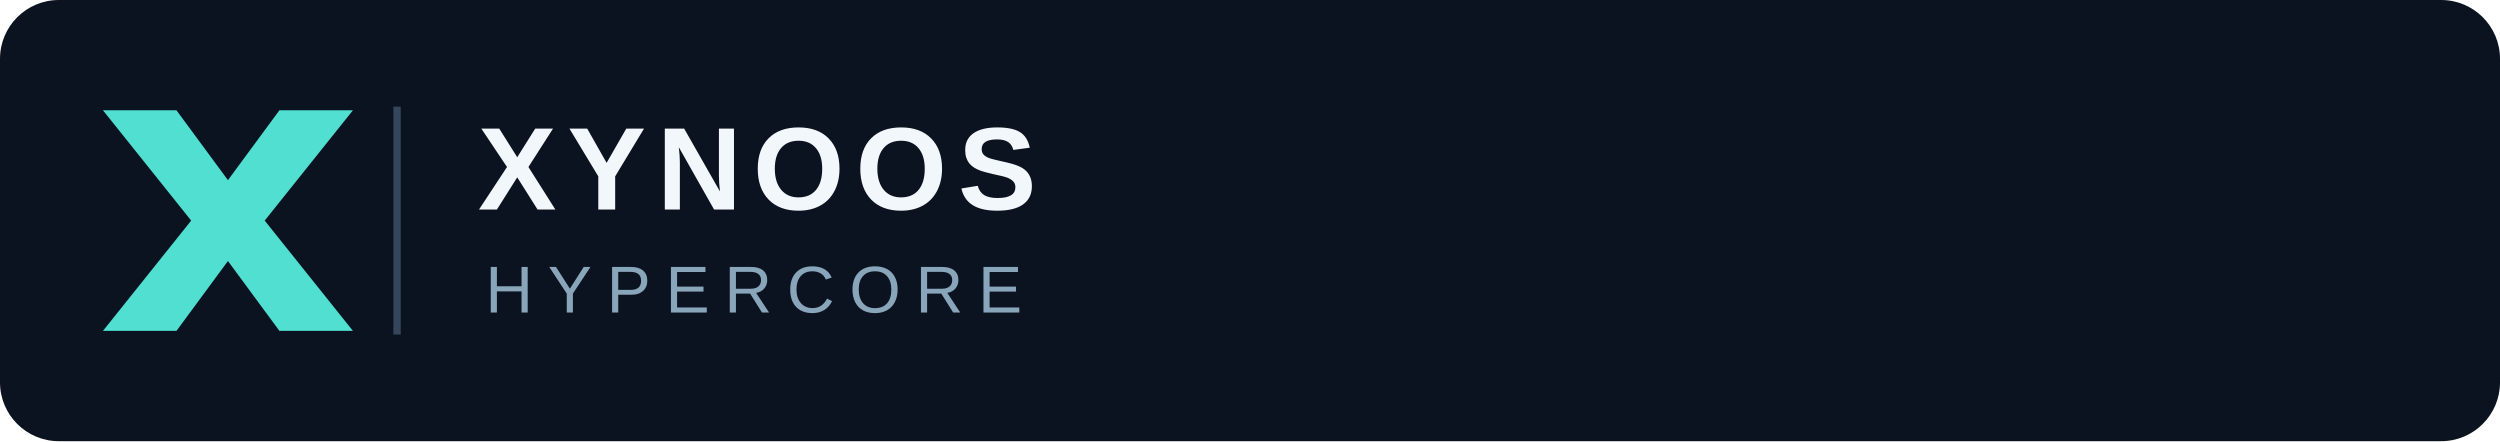
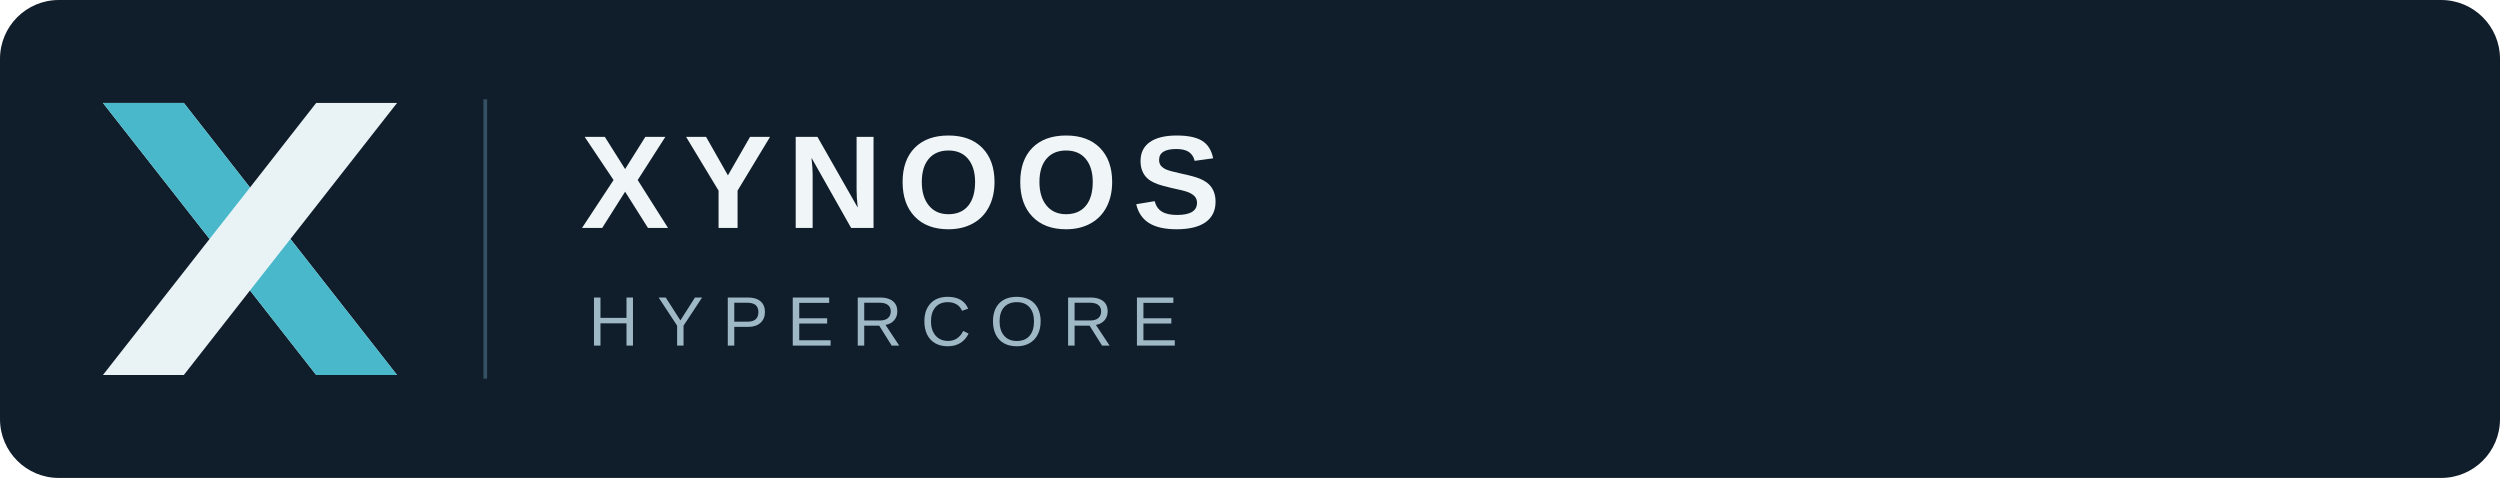
- <svg xmlns="http://www.w3.org/2000/svg" width="680" height="120" viewBox="0 0 680 120" role="img" aria-labelledby="title">
-   <rect width="680" height="120" rx="16" fill="#0b1220" />
-   <path d="M28 30h20l14 19 14-19h20L72 60l24 30H76L62 71 48 90H28l24-30z" fill="#50dfd1" />
-   <path d="M108 29v62" stroke="#33465c" stroke-width="2" />
-   <text x="130" y="57" fill="#f1f7fa" font-family="Arial, sans-serif" font-size="32" font-weight="700" letter-spacing="3">XYNOOS</text>
-   <text x="132" y="85" fill="#89a5ba" font-family="Arial, sans-serif" font-size="18" letter-spacing="4">HYPERCORE</text>
+ <svg xmlns="http://www.w3.org/2000/svg" viewBox="0 0 680 130" role="img" aria-labelledby="title">
+   <rect width="680" height="130" rx="16" fill="#101d2a" />
+   <g transform="translate(28 28)">
+     <path d="M0 0h22l18 23L58 0h22L51 37l29 37H58L40 51 22 74H0l29-37z" fill="#e9f3f6" />
+     <path d="M0 0h22l18 23-11 14zM58 74 40 51l11-14 29 37z" fill="#48b8ca" />
+   </g>
+   <path d="M132 27v76" stroke="#345062" />
+   <text x="158" y="62" fill="#f0f6f8" font-family="Arial, sans-serif" font-size="36" font-weight="700" letter-spacing="4">XYNOOS</text>
+   <text x="160" y="94" fill="#9fb8c5" font-family="Arial, sans-serif" font-size="19" letter-spacing="5">HYPERCORE</text>
</svg>
